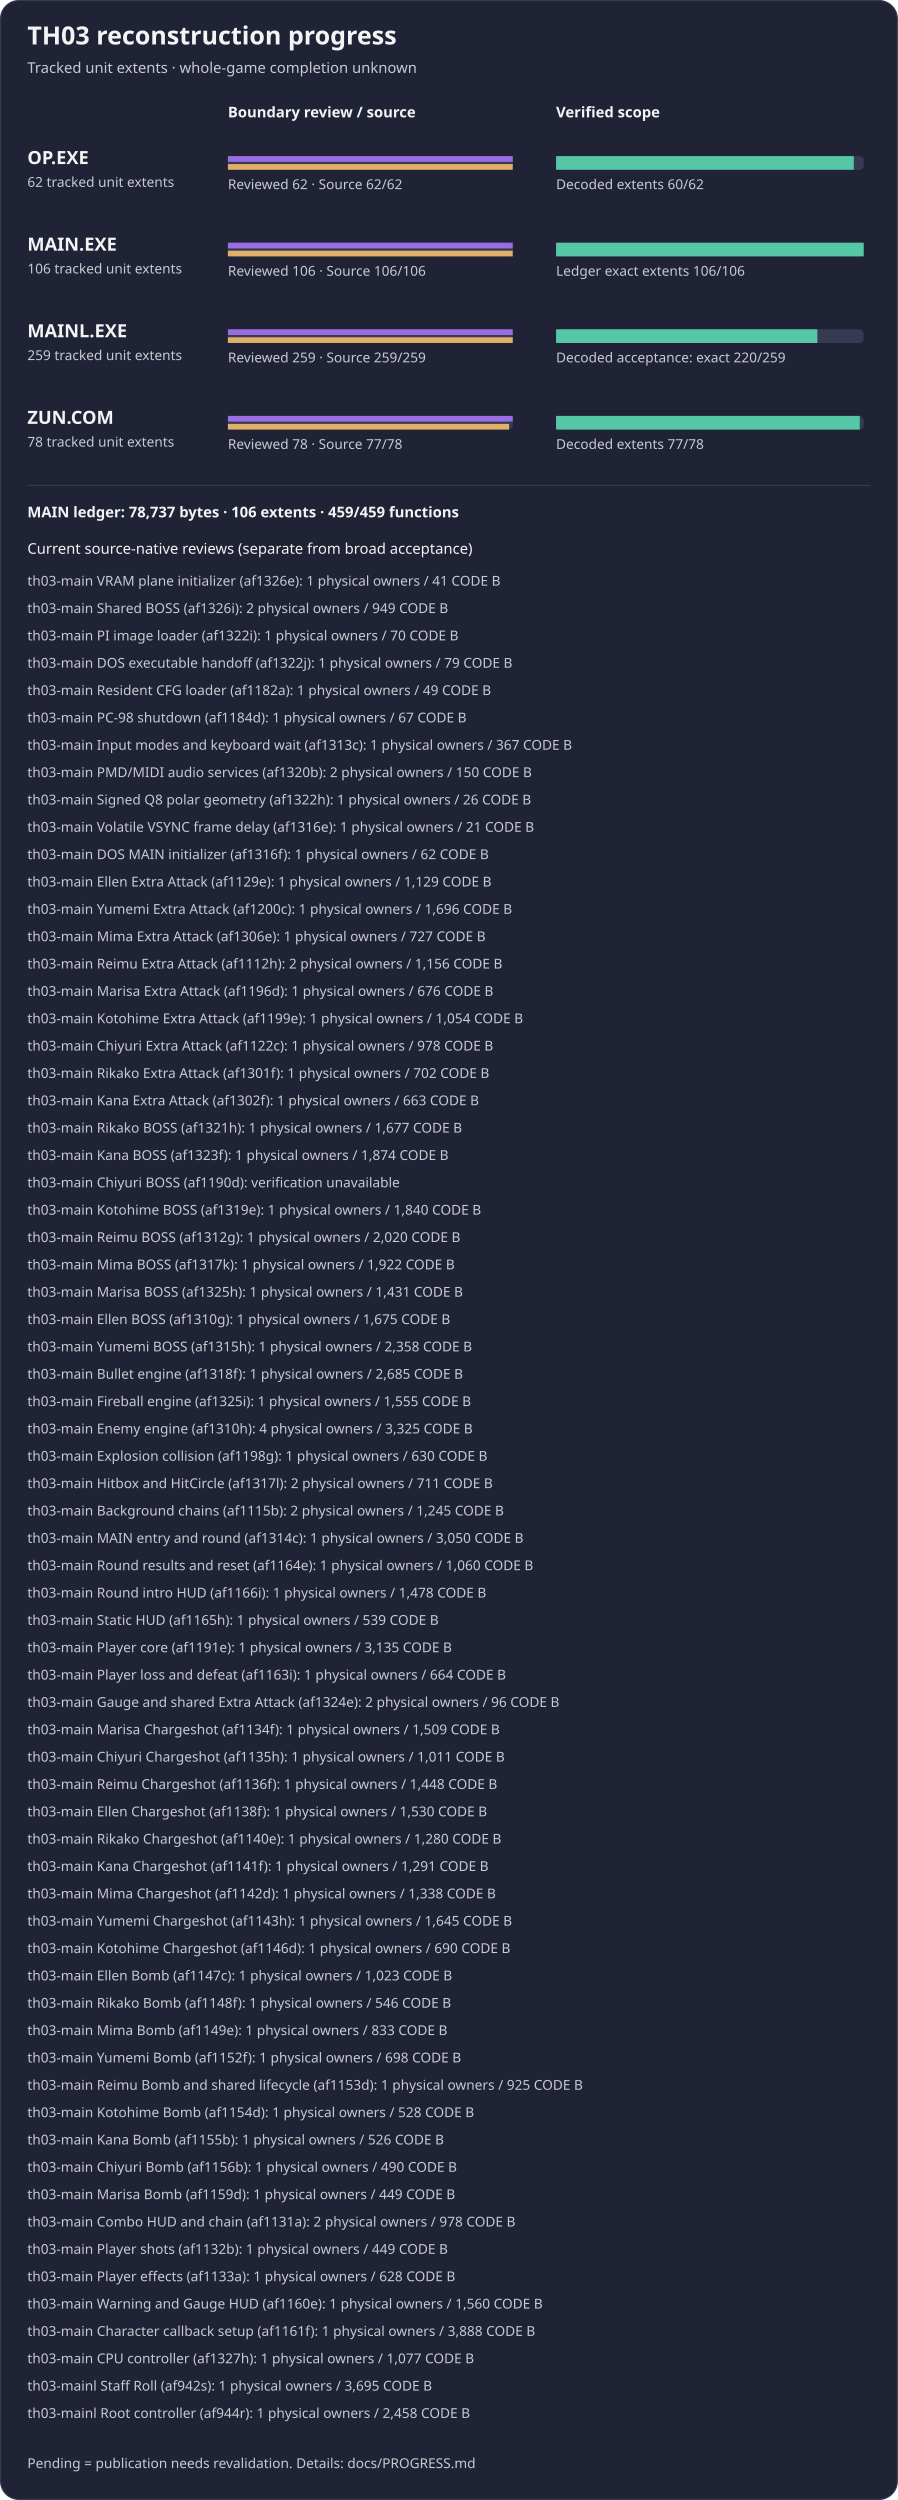
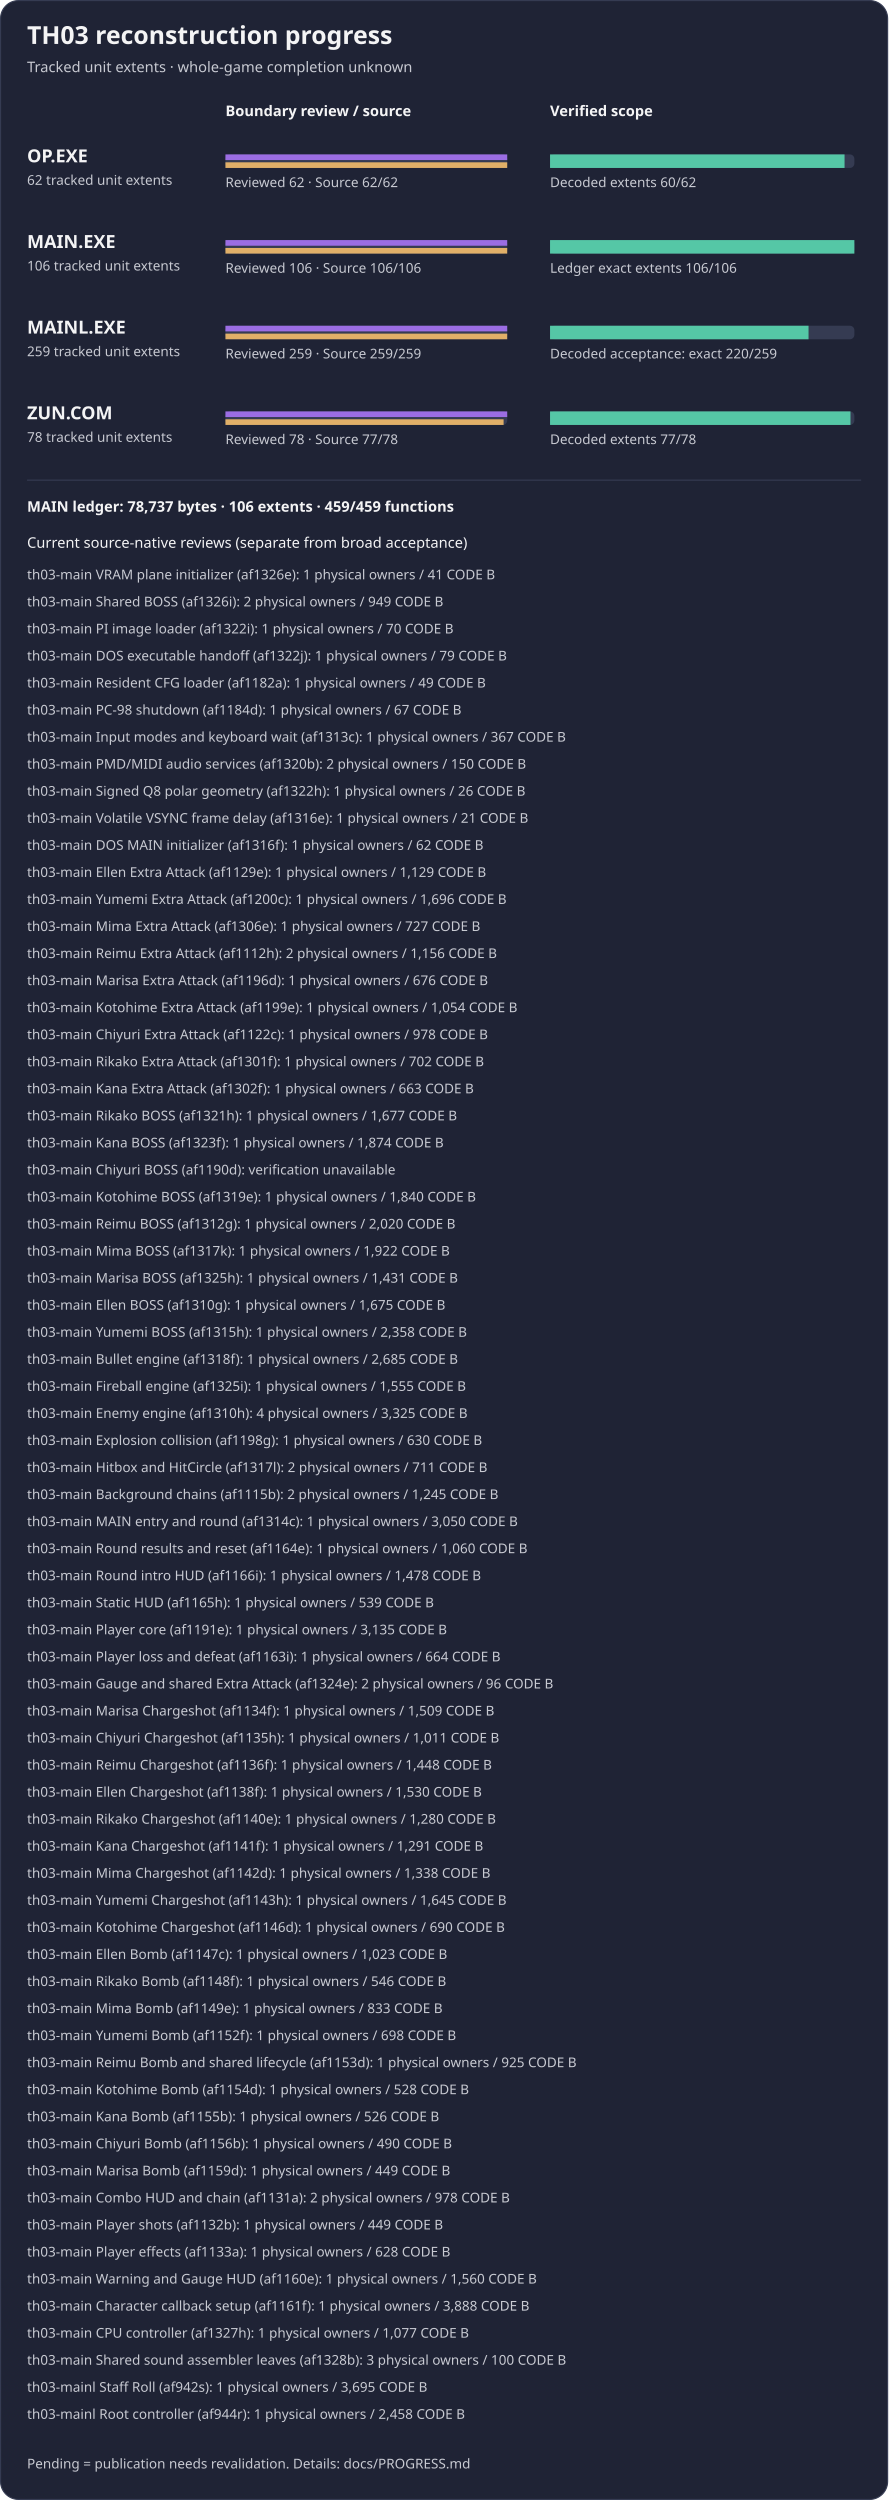
- <svg xmlns="http://www.w3.org/2000/svg" width="788" height="2194" viewBox="0 0 788 2194" role="img" aria-label="TH03 reviewed subset reconstruction progress">
-   <rect x="0.5" y="0.5" width="787" height="2193" rx="16" fill="#1f2335" stroke="#353b52" />
+ <svg xmlns="http://www.w3.org/2000/svg" width="788" height="2218" viewBox="0 0 788 2218" role="img" aria-label="TH03 reviewed subset reconstruction progress">
+   <rect x="0.5" y="0.5" width="787" height="2217" rx="16" fill="#1f2335" stroke="#353b52" />
  <text x="24" y="39" fill="#f4f4f5" font-family="sans-serif" font-size="22" font-weight="600">TH03 reconstruction progress</text>
  <text x="24" y="64" fill="#c8cad2" font-family="sans-serif" font-size="13">Tracked unit extents · whole-game completion unknown</text>
  <text x="200" y="103" fill="#f4f4f5" font-family="sans-serif" font-size="13" font-weight="600">Boundary review / source</text>
  <text x="488" y="103" fill="#f4f4f5" font-family="sans-serif" font-size="13" font-weight="600">Verified scope</text>
  <g aria-label="OP.EXE bars count tracked unit extents, not functions; source-present is not exact">
    <text x="24" y="144" fill="#f4f4f5" font-family="sans-serif" font-size="16" font-weight="600">OP.EXE</text>
    <text x="24" y="164" fill="#c8cad2" font-family="sans-serif" font-size="12">62 tracked unit extents</text>
    <rect x="200" y="137" width="250" height="12" rx="4" fill="#353b52" />
    <rect x="488" y="137" width="270" height="12" rx="4" fill="#353b52" />
    <rect x="200" y="137" width="250.00" height="5" fill="#9b6de3" />
    <rect x="200" y="144" width="250.00" height="5" fill="#e0af68" />
    <rect x="488" y="137" width="261.29" height="12" fill="#55c7a6" />
    <text x="200" y="166" fill="#c8cad2" font-family="sans-serif" font-size="12">Reviewed 62 · Source 62/62</text>
    <text x="488" y="166" fill="#c8cad2" font-family="sans-serif" font-size="12">Decoded extents 60/62</text>
  </g>
  <g aria-label="MAIN.EXE bars count tracked unit extents, not functions; source-present is not exact">
    <text x="24" y="220" fill="#f4f4f5" font-family="sans-serif" font-size="16" font-weight="600">MAIN.EXE</text>
    <text x="24" y="240" fill="#c8cad2" font-family="sans-serif" font-size="12">106 tracked unit extents</text>
    <rect x="200" y="213" width="250" height="12" rx="4" fill="#353b52" />
    <rect x="488" y="213" width="270" height="12" rx="4" fill="#353b52" />
    <rect x="200" y="213" width="250.00" height="5" fill="#9b6de3" />
    <rect x="200" y="220" width="250.00" height="5" fill="#e0af68" />
    <rect x="488" y="213" width="270.00" height="12" fill="#55c7a6" />
    <text x="200" y="242" fill="#c8cad2" font-family="sans-serif" font-size="12">Reviewed 106 · Source 106/106</text>
    <text x="488" y="242" fill="#c8cad2" font-family="sans-serif" font-size="12">Ledger exact extents 106/106</text>
  </g>
  <g aria-label="MAINL bars count tracked unit extents, not functions; source-present is not exact">
    <text x="24" y="296" fill="#f4f4f5" font-family="sans-serif" font-size="16" font-weight="600">MAINL.EXE</text>
    <text x="24" y="316" fill="#c8cad2" font-family="sans-serif" font-size="12">259 tracked unit extents</text>
    <rect x="200" y="289" width="250" height="12" rx="4" fill="#353b52" />
    <rect x="488" y="289" width="270" height="12" rx="4" fill="#353b52" />
    <rect x="200" y="289" width="250.00" height="5" fill="#9b6de3" />
    <rect x="200" y="296" width="250.00" height="5" fill="#e0af68" />
    <rect x="488" y="289" width="229.34" height="12" fill="#55c7a6" />
    <text x="200" y="318" fill="#c8cad2" font-family="sans-serif" font-size="12">Reviewed 259 · Source 259/259</text>
    <text x="488" y="318" fill="#c8cad2" font-family="sans-serif" font-size="12">Decoded acceptance: exact 220/259</text>
  </g>
  <g aria-label="ZUN.COM bars count tracked unit extents, not functions; source-present is not exact">
    <text x="24" y="372" fill="#f4f4f5" font-family="sans-serif" font-size="16" font-weight="600">ZUN.COM</text>
    <text x="24" y="392" fill="#c8cad2" font-family="sans-serif" font-size="12">78 tracked unit extents</text>
    <rect x="200" y="365" width="250" height="12" rx="4" fill="#353b52" />
    <rect x="488" y="365" width="270" height="12" rx="4" fill="#353b52" />
    <rect x="200" y="365" width="250.00" height="5" fill="#9b6de3" />
    <rect x="200" y="372" width="246.79" height="5" fill="#e0af68" />
    <rect x="488" y="365" width="266.54" height="12" fill="#55c7a6" />
    <text x="200" y="394" fill="#c8cad2" font-family="sans-serif" font-size="12">Reviewed 78 · Source 77/78</text>
    <text x="488" y="394" fill="#c8cad2" font-family="sans-serif" font-size="12">Decoded extents 77/78</text>
  </g>
  <path d="M24 426 H764" stroke="#353b52" />
  <text x="24" y="454" fill="#f4f4f5" font-family="sans-serif" font-size="13" font-weight="600">MAIN ledger: 78,737 bytes · 106 extents · 459/459 functions</text>
  <text x="24" y="486" fill="#f4f4f5" font-family="sans-serif" font-size="13">Current source-native reviews (separate from broad acceptance)</text>
  <text x="24" y="514" fill="#c8cad2" font-family="sans-serif" font-size="12">th03-main VRAM plane initializer (af1326e): 1 physical owners / 41 CODE B</text>
  <text x="24" y="538" fill="#c8cad2" font-family="sans-serif" font-size="12">th03-main Shared BOSS (af1326i): 2 physical owners / 949 CODE B</text>
  <text x="24" y="562" fill="#c8cad2" font-family="sans-serif" font-size="12">th03-main PI image loader (af1322i): 1 physical owners / 70 CODE B</text>
  <text x="24" y="586" fill="#c8cad2" font-family="sans-serif" font-size="12">th03-main DOS executable handoff (af1322j): 1 physical owners / 79 CODE B</text>
  <text x="24" y="610" fill="#c8cad2" font-family="sans-serif" font-size="12">th03-main Resident CFG loader (af1182a): 1 physical owners / 49 CODE B</text>
  <text x="24" y="634" fill="#c8cad2" font-family="sans-serif" font-size="12">th03-main PC-98 shutdown (af1184d): 1 physical owners / 67 CODE B</text>
  <text x="24" y="658" fill="#c8cad2" font-family="sans-serif" font-size="12">th03-main Input modes and keyboard wait (af1313c): 1 physical owners / 367 CODE B</text>
  <text x="24" y="682" fill="#c8cad2" font-family="sans-serif" font-size="12">th03-main PMD/MIDI audio services (af1320b): 2 physical owners / 150 CODE B</text>
  <text x="24" y="706" fill="#c8cad2" font-family="sans-serif" font-size="12">th03-main Signed Q8 polar geometry (af1322h): 1 physical owners / 26 CODE B</text>
  <text x="24" y="730" fill="#c8cad2" font-family="sans-serif" font-size="12">th03-main Volatile VSYNC frame delay (af1316e): 1 physical owners / 21 CODE B</text>
  <text x="24" y="754" fill="#c8cad2" font-family="sans-serif" font-size="12">th03-main DOS MAIN initializer (af1316f): 1 physical owners / 62 CODE B</text>
  <text x="24" y="778" fill="#c8cad2" font-family="sans-serif" font-size="12">th03-main Ellen Extra Attack (af1129e): 1 physical owners / 1,129 CODE B</text>
  <text x="24" y="802" fill="#c8cad2" font-family="sans-serif" font-size="12">th03-main Yumemi Extra Attack (af1200c): 1 physical owners / 1,696 CODE B</text>
  <text x="24" y="826" fill="#c8cad2" font-family="sans-serif" font-size="12">th03-main Mima Extra Attack (af1306e): 1 physical owners / 727 CODE B</text>
  <text x="24" y="850" fill="#c8cad2" font-family="sans-serif" font-size="12">th03-main Reimu Extra Attack (af1112h): 2 physical owners / 1,156 CODE B</text>
  <text x="24" y="874" fill="#c8cad2" font-family="sans-serif" font-size="12">th03-main Marisa Extra Attack (af1196d): 1 physical owners / 676 CODE B</text>
  <text x="24" y="898" fill="#c8cad2" font-family="sans-serif" font-size="12">th03-main Kotohime Extra Attack (af1199e): 1 physical owners / 1,054 CODE B</text>
  <text x="24" y="922" fill="#c8cad2" font-family="sans-serif" font-size="12">th03-main Chiyuri Extra Attack (af1122c): 1 physical owners / 978 CODE B</text>
  <text x="24" y="946" fill="#c8cad2" font-family="sans-serif" font-size="12">th03-main Rikako Extra Attack (af1301f): 1 physical owners / 702 CODE B</text>
  <text x="24" y="970" fill="#c8cad2" font-family="sans-serif" font-size="12">th03-main Kana Extra Attack (af1302f): 1 physical owners / 663 CODE B</text>
  <text x="24" y="994" fill="#c8cad2" font-family="sans-serif" font-size="12">th03-main Rikako BOSS (af1321h): 1 physical owners / 1,677 CODE B</text>
  <text x="24" y="1018" fill="#c8cad2" font-family="sans-serif" font-size="12">th03-main Kana BOSS (af1323f): 1 physical owners / 1,874 CODE B</text>
  <text x="24" y="1042" fill="#c8cad2" font-family="sans-serif" font-size="12">th03-main Chiyuri BOSS (af1190d): verification unavailable</text>
  <text x="24" y="1066" fill="#c8cad2" font-family="sans-serif" font-size="12">th03-main Kotohime BOSS (af1319e): 1 physical owners / 1,840 CODE B</text>
  <text x="24" y="1090" fill="#c8cad2" font-family="sans-serif" font-size="12">th03-main Reimu BOSS (af1312g): 1 physical owners / 2,020 CODE B</text>
  <text x="24" y="1114" fill="#c8cad2" font-family="sans-serif" font-size="12">th03-main Mima BOSS (af1317k): 1 physical owners / 1,922 CODE B</text>
  <text x="24" y="1138" fill="#c8cad2" font-family="sans-serif" font-size="12">th03-main Marisa BOSS (af1325h): 1 physical owners / 1,431 CODE B</text>
  <text x="24" y="1162" fill="#c8cad2" font-family="sans-serif" font-size="12">th03-main Ellen BOSS (af1310g): 1 physical owners / 1,675 CODE B</text>
  <text x="24" y="1186" fill="#c8cad2" font-family="sans-serif" font-size="12">th03-main Yumemi BOSS (af1315h): 1 physical owners / 2,358 CODE B</text>
  <text x="24" y="1210" fill="#c8cad2" font-family="sans-serif" font-size="12">th03-main Bullet engine (af1318f): 1 physical owners / 2,685 CODE B</text>
  <text x="24" y="1234" fill="#c8cad2" font-family="sans-serif" font-size="12">th03-main Fireball engine (af1325i): 1 physical owners / 1,555 CODE B</text>
  <text x="24" y="1258" fill="#c8cad2" font-family="sans-serif" font-size="12">th03-main Enemy engine (af1310h): 4 physical owners / 3,325 CODE B</text>
  <text x="24" y="1282" fill="#c8cad2" font-family="sans-serif" font-size="12">th03-main Explosion collision (af1198g): 1 physical owners / 630 CODE B</text>
  <text x="24" y="1306" fill="#c8cad2" font-family="sans-serif" font-size="12">th03-main Hitbox and HitCircle (af1317l): 2 physical owners / 711 CODE B</text>
  <text x="24" y="1330" fill="#c8cad2" font-family="sans-serif" font-size="12">th03-main Background chains (af1115b): 2 physical owners / 1,245 CODE B</text>
  <text x="24" y="1354" fill="#c8cad2" font-family="sans-serif" font-size="12">th03-main MAIN entry and round (af1314c): 1 physical owners / 3,050 CODE B</text>
  <text x="24" y="1378" fill="#c8cad2" font-family="sans-serif" font-size="12">th03-main Round results and reset (af1164e): 1 physical owners / 1,060 CODE B</text>
  <text x="24" y="1402" fill="#c8cad2" font-family="sans-serif" font-size="12">th03-main Round intro HUD (af1166i): 1 physical owners / 1,478 CODE B</text>
  <text x="24" y="1426" fill="#c8cad2" font-family="sans-serif" font-size="12">th03-main Static HUD (af1165h): 1 physical owners / 539 CODE B</text>
  <text x="24" y="1450" fill="#c8cad2" font-family="sans-serif" font-size="12">th03-main Player core (af1191e): 1 physical owners / 3,135 CODE B</text>
  <text x="24" y="1474" fill="#c8cad2" font-family="sans-serif" font-size="12">th03-main Player loss and defeat (af1163i): 1 physical owners / 664 CODE B</text>
  <text x="24" y="1498" fill="#c8cad2" font-family="sans-serif" font-size="12">th03-main Gauge and shared Extra Attack (af1324e): 2 physical owners / 96 CODE B</text>
  <text x="24" y="1522" fill="#c8cad2" font-family="sans-serif" font-size="12">th03-main Marisa Chargeshot (af1134f): 1 physical owners / 1,509 CODE B</text>
  <text x="24" y="1546" fill="#c8cad2" font-family="sans-serif" font-size="12">th03-main Chiyuri Chargeshot (af1135h): 1 physical owners / 1,011 CODE B</text>
  <text x="24" y="1570" fill="#c8cad2" font-family="sans-serif" font-size="12">th03-main Reimu Chargeshot (af1136f): 1 physical owners / 1,448 CODE B</text>
  <text x="24" y="1594" fill="#c8cad2" font-family="sans-serif" font-size="12">th03-main Ellen Chargeshot (af1138f): 1 physical owners / 1,530 CODE B</text>
  <text x="24" y="1618" fill="#c8cad2" font-family="sans-serif" font-size="12">th03-main Rikako Chargeshot (af1140e): 1 physical owners / 1,280 CODE B</text>
  <text x="24" y="1642" fill="#c8cad2" font-family="sans-serif" font-size="12">th03-main Kana Chargeshot (af1141f): 1 physical owners / 1,291 CODE B</text>
  <text x="24" y="1666" fill="#c8cad2" font-family="sans-serif" font-size="12">th03-main Mima Chargeshot (af1142d): 1 physical owners / 1,338 CODE B</text>
  <text x="24" y="1690" fill="#c8cad2" font-family="sans-serif" font-size="12">th03-main Yumemi Chargeshot (af1143h): 1 physical owners / 1,645 CODE B</text>
  <text x="24" y="1714" fill="#c8cad2" font-family="sans-serif" font-size="12">th03-main Kotohime Chargeshot (af1146d): 1 physical owners / 690 CODE B</text>
  <text x="24" y="1738" fill="#c8cad2" font-family="sans-serif" font-size="12">th03-main Ellen Bomb (af1147c): 1 physical owners / 1,023 CODE B</text>
  <text x="24" y="1762" fill="#c8cad2" font-family="sans-serif" font-size="12">th03-main Rikako Bomb (af1148f): 1 physical owners / 546 CODE B</text>
  <text x="24" y="1786" fill="#c8cad2" font-family="sans-serif" font-size="12">th03-main Mima Bomb (af1149e): 1 physical owners / 833 CODE B</text>
  <text x="24" y="1810" fill="#c8cad2" font-family="sans-serif" font-size="12">th03-main Yumemi Bomb (af1152f): 1 physical owners / 698 CODE B</text>
  <text x="24" y="1834" fill="#c8cad2" font-family="sans-serif" font-size="12">th03-main Reimu Bomb and shared lifecycle (af1153d): 1 physical owners / 925 CODE B</text>
  <text x="24" y="1858" fill="#c8cad2" font-family="sans-serif" font-size="12">th03-main Kotohime Bomb (af1154d): 1 physical owners / 528 CODE B</text>
  <text x="24" y="1882" fill="#c8cad2" font-family="sans-serif" font-size="12">th03-main Kana Bomb (af1155b): 1 physical owners / 526 CODE B</text>
  <text x="24" y="1906" fill="#c8cad2" font-family="sans-serif" font-size="12">th03-main Chiyuri Bomb (af1156b): 1 physical owners / 490 CODE B</text>
  <text x="24" y="1930" fill="#c8cad2" font-family="sans-serif" font-size="12">th03-main Marisa Bomb (af1159d): 1 physical owners / 449 CODE B</text>
  <text x="24" y="1954" fill="#c8cad2" font-family="sans-serif" font-size="12">th03-main Combo HUD and chain (af1131a): 2 physical owners / 978 CODE B</text>
  <text x="24" y="1978" fill="#c8cad2" font-family="sans-serif" font-size="12">th03-main Player shots (af1132b): 1 physical owners / 449 CODE B</text>
  <text x="24" y="2002" fill="#c8cad2" font-family="sans-serif" font-size="12">th03-main Player effects (af1133a): 1 physical owners / 628 CODE B</text>
  <text x="24" y="2026" fill="#c8cad2" font-family="sans-serif" font-size="12">th03-main Warning and Gauge HUD (af1160e): 1 physical owners / 1,560 CODE B</text>
  <text x="24" y="2050" fill="#c8cad2" font-family="sans-serif" font-size="12">th03-main Character callback setup (af1161f): 1 physical owners / 3,888 CODE B</text>
  <text x="24" y="2074" fill="#c8cad2" font-family="sans-serif" font-size="12">th03-main CPU controller (af1327h): 1 physical owners / 1,077 CODE B</text>
-   <text x="24" y="2098" fill="#c8cad2" font-family="sans-serif" font-size="12">th03-mainl Staff Roll (af942s): 1 physical owners / 3,695 CODE B</text>
-   <text x="24" y="2122" fill="#c8cad2" font-family="sans-serif" font-size="12">th03-mainl Root controller (af944r): 1 physical owners / 2,458 CODE B</text>
-   <text x="24" y="2166" fill="#c8cad2" font-family="sans-serif" font-size="12">Pending = publication needs revalidation. Details: docs/PROGRESS.md</text>
+   <text x="24" y="2098" fill="#c8cad2" font-family="sans-serif" font-size="12">th03-main Shared sound assembler leaves (af1328b): 3 physical owners / 100 CODE B</text>
+   <text x="24" y="2122" fill="#c8cad2" font-family="sans-serif" font-size="12">th03-mainl Staff Roll (af942s): 1 physical owners / 3,695 CODE B</text>
+   <text x="24" y="2146" fill="#c8cad2" font-family="sans-serif" font-size="12">th03-mainl Root controller (af944r): 1 physical owners / 2,458 CODE B</text>
+   <text x="24" y="2190" fill="#c8cad2" font-family="sans-serif" font-size="12">Pending = publication needs revalidation. Details: docs/PROGRESS.md</text>
</svg>
